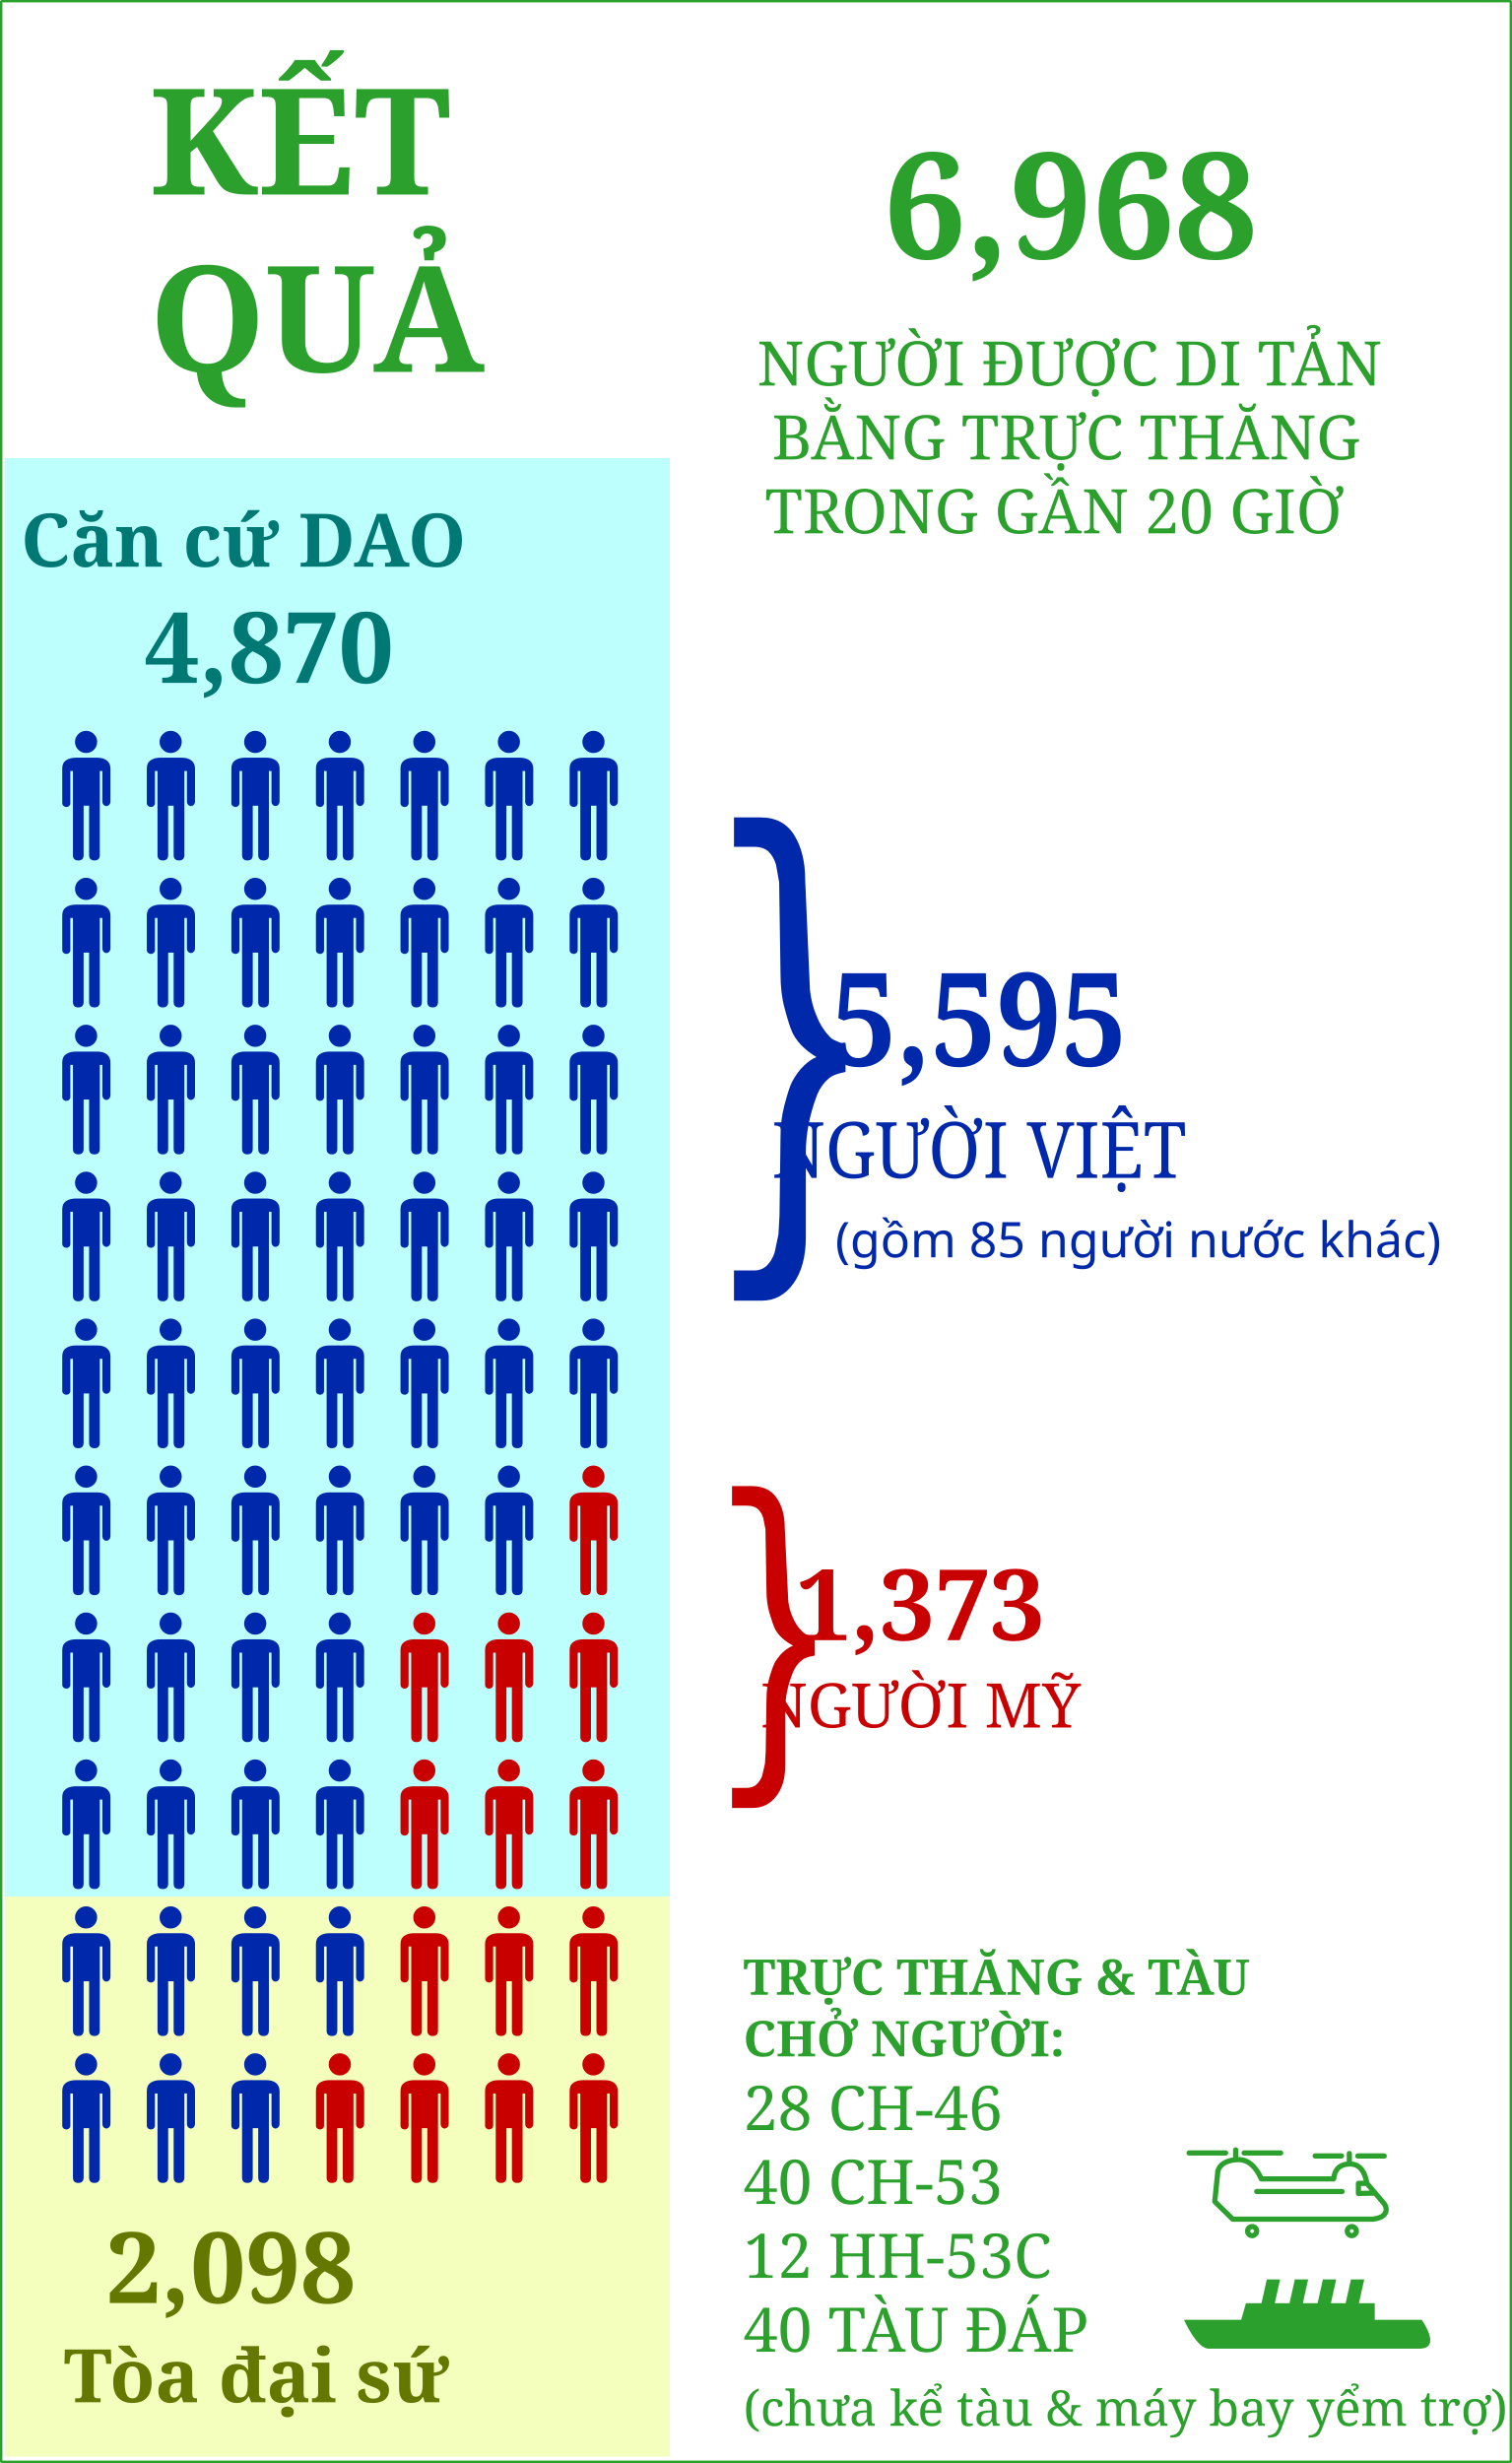
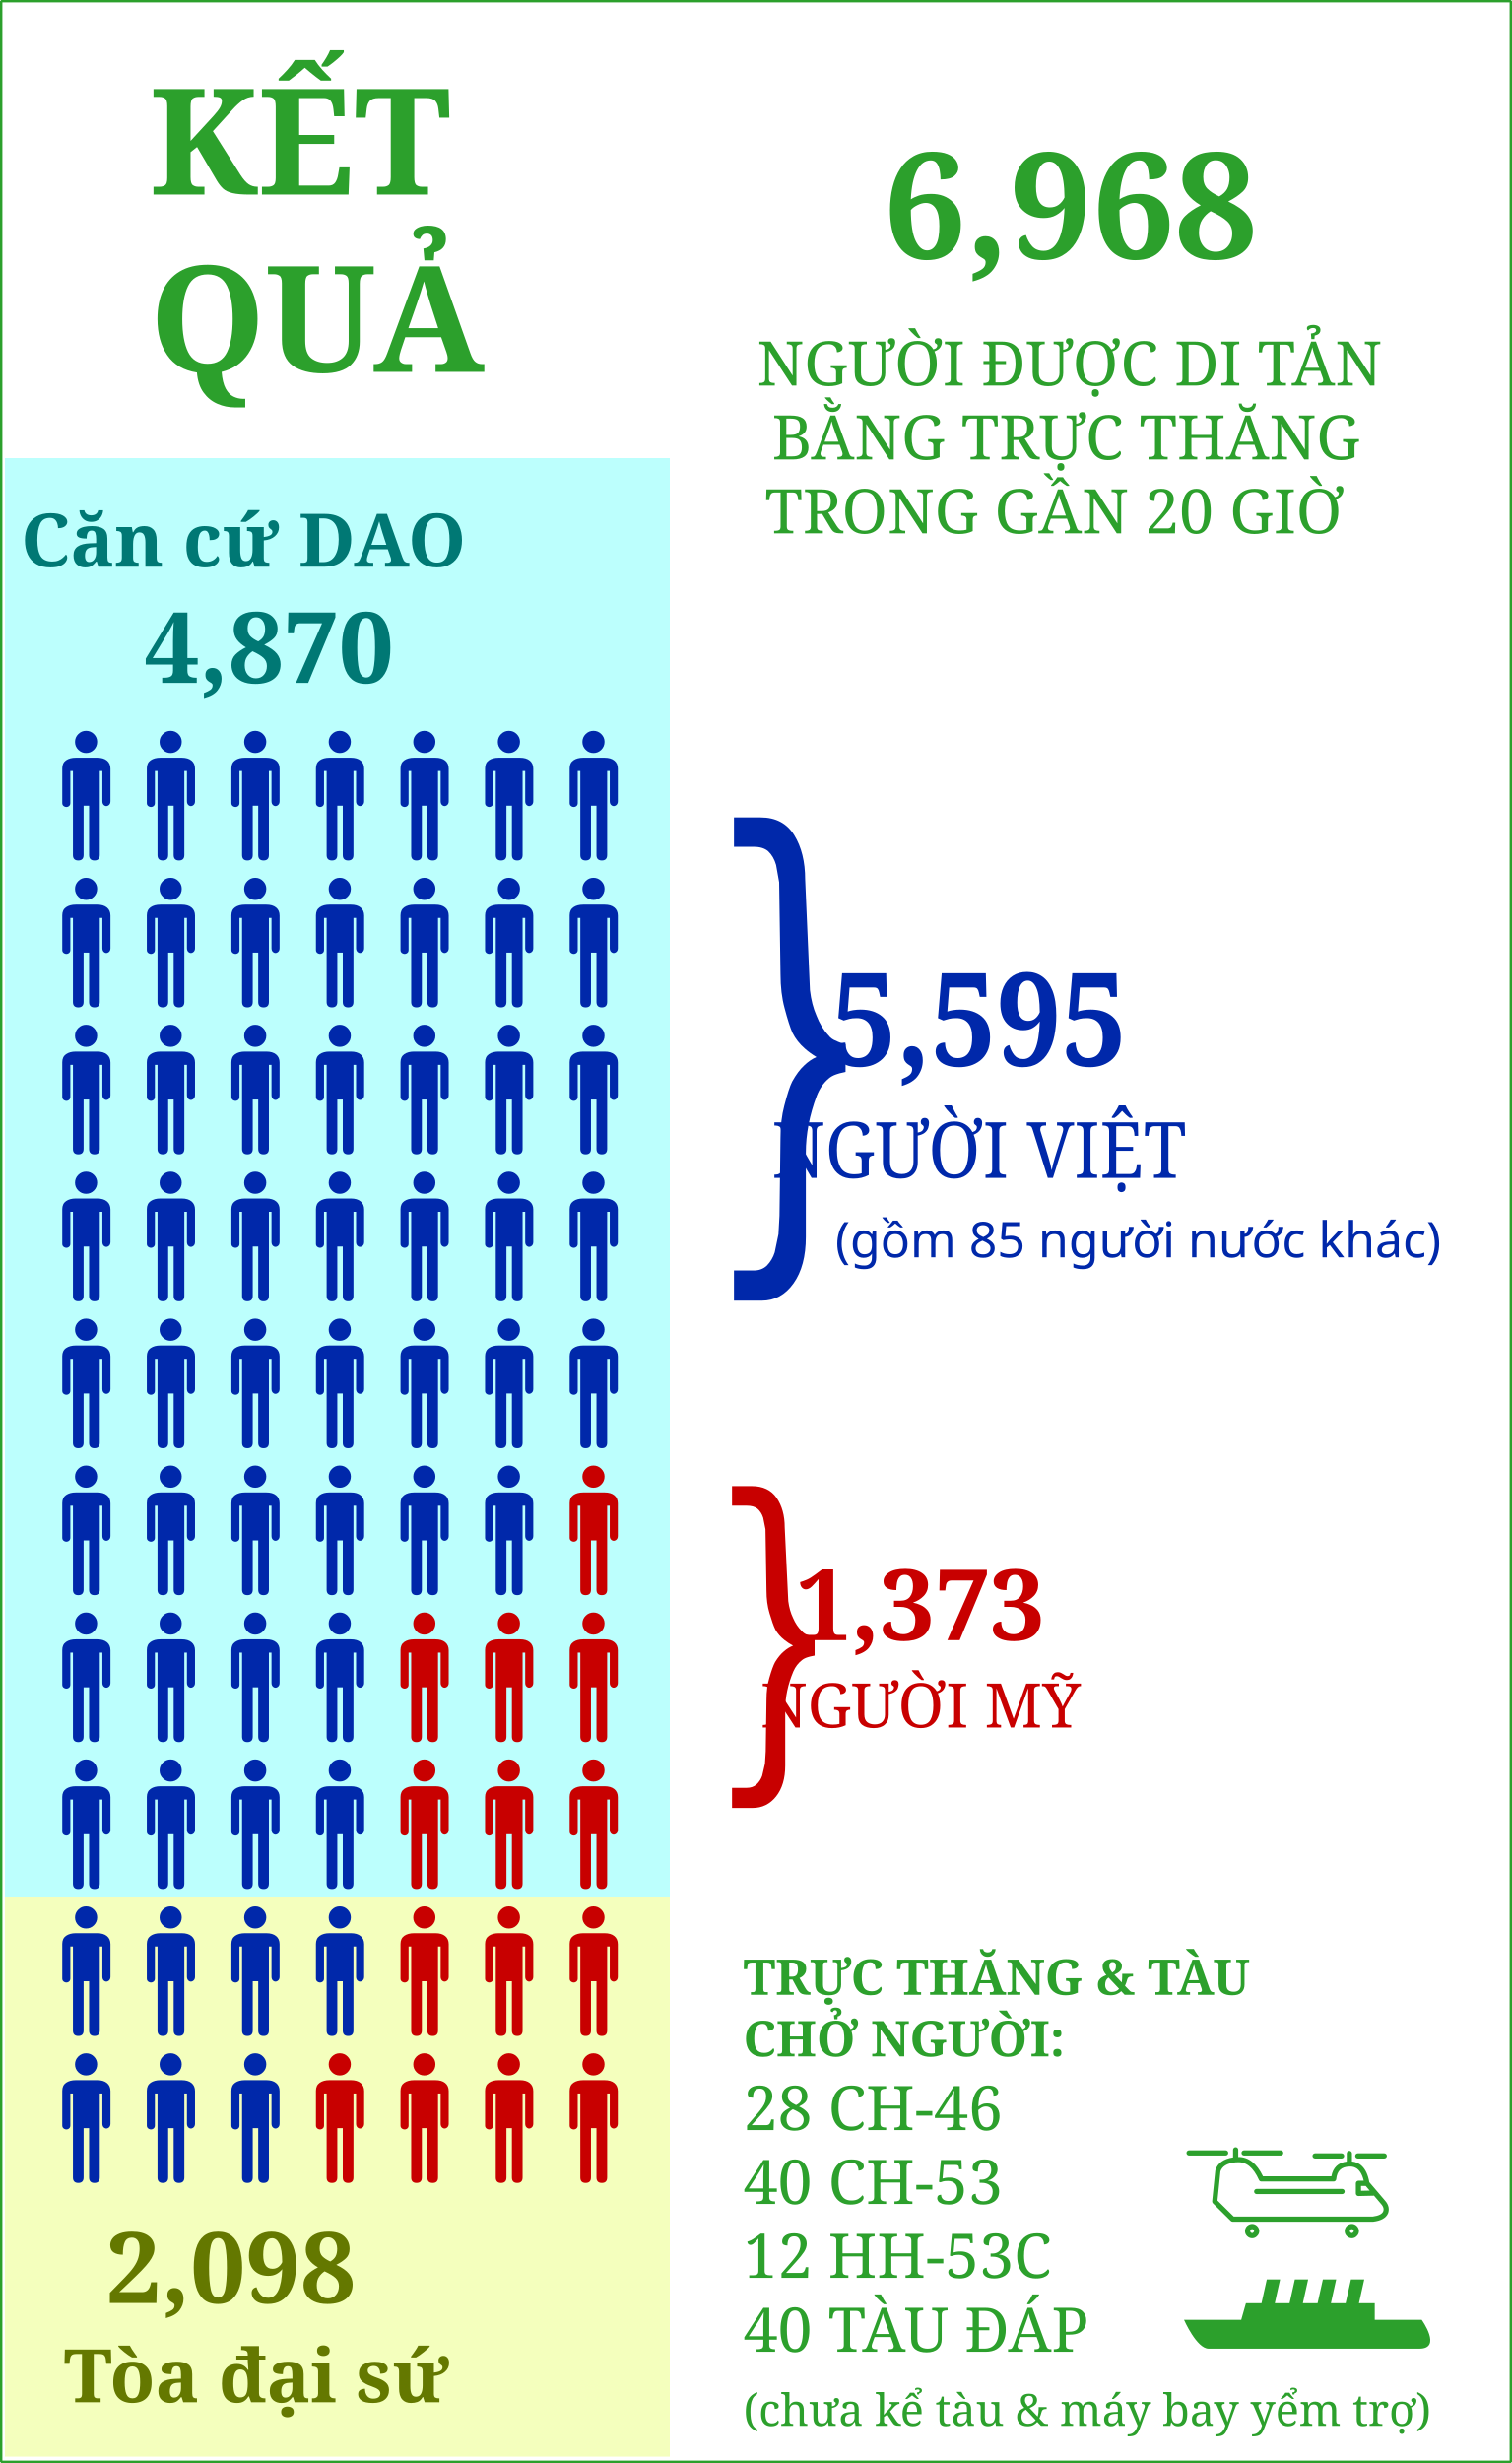
<svg xmlns="http://www.w3.org/2000/svg" xmlns:xlink="http://www.w3.org/1999/xlink" width="614" height="1000" viewBox="0 0 614 1000" id="svg2" version="1.1">
  <defs id="defs4">
    <symbol id="human">
      <path id="path3338" d="m 44.555,74.093 c 0,1.481 0.721,2.223 2.164,2.223 1.447,0 2.17,-0.742 2.17,-2.223 l 0,-20.016 2.223,0 0,20.017 c 0,1.481 0.725,2.223 2.17,2.223 1.445,0 2.17,-0.742 2.17,-2.223 l 0,-34.1 1.057,0 0,12.283 c 0,0.777 0.266,1.342 0.795,1.694 0.527,0.353 1.072,0.353 1.641,0 0.563,-0.352 0.844,-0.917 0.844,-1.694 l 0,-13.237 c 0,-1.412 -0.479,-2.505 -1.428,-3.282 -0.951,-0.777 -2.273,-1.167 -3.967,-1.167 l -8.678,0 c -1.623,0 -2.943,0.354 -3.965,1.06 -1.023,0.706 -1.537,1.8 -1.537,3.284 l 0,14.084 c 0,0.634 0.283,1.093 0.848,1.375 0.564,0.283 1.111,0.283 1.639,0 0.527,-0.282 0.795,-0.741 0.795,-1.375 l 0,-13.025 1.061,0 0,34.099 z" />
      <path id="path3340" d="m 45.398,28.185 c 0,1.237 0.439,2.295 1.32,3.177 0.885,0.882 1.941,1.325 3.174,1.325 1.238,0 2.293,-0.443 3.18,-1.325 0.879,-0.881 1.32,-1.959 1.32,-3.231 0,-1.198 -0.441,-2.241 -1.32,-3.122 -0.887,-0.882 -1.941,-1.325 -3.18,-1.325 -1.232,0 -2.289,0.443 -3.174,1.325 -0.88,0.881 -1.32,1.941 -1.32,3.176 z" />
    </symbol>
    <g id="a">
      <path id="path10732" d="m 44.75,23.65 q 1.35,0 2.1,0.55 0.8,0.65 1.15,1.7 l 0.45,2.15 0.2,11.4 q 0,2.4 0.6,4.25 0.65,2.1 1.15,3.05 0.65,1.1 1.8,1.95 0.8,0.6 1.7,1.05 -0.95,0.35 -1.8,1.05 -0.9,0.7 -1.75,2 -0.5,0.85 -1.15,3 -0.55,1.75 -0.55,4 L 48.5,69.45 48.35,71.75 47.8,74 q -0.35,0.95 -1.15,1.65 -0.75,0.6 -1.9,0.6 l -2.9,0 0,3.75 4.05,0 q 2.85,0 4.65,-2.15 1.8,-2.15 1.8,-5.75 l 0,-10.45 q 0,-3.5 1.6,-7.1 0.6,-1.3 1.7,-2.1 0.45,-0.35 1.15,-0.55 0.25,-0.1 1.35,-0.3 l 0,-3.45 q -0.95,-0.2 -1.35,-0.4 -0.7,-0.2 -1.15,-0.7 -1.1,-1 -1.75,-2.45 -0.7,-1.35 -0.95,-3.15 L 52.25,27.7 q 0,-3.3 -1.6,-5.5 -1.6,-2.2 -4.9,-2.2 l -3.9,0 0,3.65 2.9,0 z" />
    </g>
  </defs>
  <g id="layer1" transform="translate(-26.5,149.8965)">
    <rect style="fill:none;fill-opacity:1;stroke:#2ca02c;stroke-width:0.968;stroke-linecap:square;stroke-linejoin:miter;stroke-miterlimit:0;stroke-dasharray:none;stroke-opacity:1" id="rect10918" width="613.032" height="999.032" x="26.984" y="-149.412" />
    <rect style="fill:#f4ffbd;fill-opacity:1;stroke:none;stroke-width:1.009;stroke-linecap:square;stroke-linejoin:miter;stroke-miterlimit:0;stroke-dasharray:none;stroke-opacity:1" id="rect10395" width="270" height="227.586" x="28.5" y="619.948" />
    <rect style="fill:#bcfffd;fill-opacity:1;stroke:none;stroke-width:0.969;stroke-linecap:square;stroke-linejoin:miter;stroke-miterlimit:0;stroke-dasharray:none;stroke-opacity:1" id="rect9593" width="270" height="584" x="28.5" y="36.104" />
    <g id="g8206" style="fill:#0028aa;fill-opacity:1" transform="translate(-0.5000303,0)">
      <use style="fill:#0028aa;fill-opacity:1" height="100%" width="100%" y="0" x="0" transform="translate(80.74563,123.1449)" id="use9212" xlink:href="#human" />
      <use style="fill:#0028aa;fill-opacity:1" transform="translate(46.40654,123.1449)" height="100%" width="100%" y="0" x="0" xlink:href="#human" id="use9250" />
      <use style="fill:#0028aa;fill-opacity:1" transform="translate(149.4238,123.1449)" height="100%" width="100%" y="0" x="0" xlink:href="#human" id="use9272" />
      <use style="fill:#0028aa;fill-opacity:1" transform="translate(218.1019,123.1449)" height="100%" width="100%" y="0" x="0" xlink:href="#human" id="use9294" />
      <use style="fill:#0028aa;fill-opacity:1" transform="translate(12.06746,123.1449)" height="100%" width="100%" y="0" x="0" xlink:href="#human" id="use9316" />
      <use style="fill:#0028aa;fill-opacity:1" transform="translate(183.7629,123.1449)" height="100%" width="100%" y="0" x="0" xlink:href="#human" id="use9338" />
      <use style="fill:#0028aa;fill-opacity:1" transform="translate(115.0847,123.1449)" height="100%" width="100%" y="0" x="0" xlink:href="#human" id="use9360" />
      <use style="fill:#0028aa;fill-opacity:1" height="100%" width="100%" y="0" x="0" transform="translate(80.74563,182.8037)" id="use9212-8" xlink:href="#human" />
      <use style="fill:#0028aa;fill-opacity:1" transform="translate(46.40655,182.8037)" height="100%" width="100%" y="0" x="0" xlink:href="#human" id="use9250-8" />
      <use style="fill:#0028aa;fill-opacity:1" transform="translate(149.4238,182.8037)" height="100%" width="100%" y="0" x="0" xlink:href="#human" id="use9272-7" />
      <use style="fill:#0028aa;fill-opacity:1" transform="translate(218.1019,182.8037)" height="100%" width="100%" y="0" x="0" xlink:href="#human" id="use9294-3" />
      <use style="fill:#0028aa;fill-opacity:1" transform="translate(12.06746,182.8037)" height="100%" width="100%" y="0" x="0" xlink:href="#human" id="use9316-2" />
      <use style="fill:#0028aa;fill-opacity:1" transform="translate(183.7629,182.8037)" height="100%" width="100%" y="0" x="0" xlink:href="#human" id="use9338-5" />
      <use style="fill:#0028aa;fill-opacity:1" transform="translate(115.0847,182.8037)" height="100%" width="100%" y="0" x="0" xlink:href="#human" id="use9360-4" />
      <use style="fill:#0028aa;fill-opacity:1" height="100%" width="100%" y="0" x="0" transform="translate(80.74563,242.4624)" id="use9212-5" xlink:href="#human" />
      <use style="fill:#0028aa;fill-opacity:1" transform="translate(46.40654,242.4624)" height="100%" width="100%" y="0" x="0" xlink:href="#human" id="use9250-5" />
      <use style="fill:#0028aa;fill-opacity:1" transform="translate(149.4238,242.4624)" height="100%" width="100%" y="0" x="0" xlink:href="#human" id="use9272-9" />
      <use style="fill:#0028aa;fill-opacity:1" transform="translate(218.1019,242.4624)" height="100%" width="100%" y="0" x="0" xlink:href="#human" id="use9294-32" />
      <use style="fill:#0028aa;fill-opacity:1" transform="translate(12.06746,242.4624)" height="100%" width="100%" y="0" x="0" xlink:href="#human" id="use9316-21" />
      <use style="fill:#0028aa;fill-opacity:1" transform="translate(183.7629,242.4624)" height="100%" width="100%" y="0" x="0" xlink:href="#human" id="use9338-4" />
      <use style="fill:#0028aa;fill-opacity:1" transform="translate(115.0847,242.4624)" height="100%" width="100%" y="0" x="0" xlink:href="#human" id="use9360-3" />
      <use style="fill:#0028aa;fill-opacity:1" height="100%" width="100%" y="0" x="0" transform="translate(80.74563,302.1211)" id="use9212-6" xlink:href="#human" />
      <use style="fill:#0028aa;fill-opacity:1" transform="translate(46.40654,302.1211)" height="100%" width="100%" y="0" x="0" xlink:href="#human" id="use9250-1" />
      <use style="fill:#0028aa;fill-opacity:1" transform="translate(149.4238,302.1211)" height="100%" width="100%" y="0" x="0" xlink:href="#human" id="use9272-1" />
      <use style="fill:#0028aa;fill-opacity:1" transform="translate(218.1019,302.1211)" height="100%" width="100%" y="0" x="0" xlink:href="#human" id="use9294-0" />
      <use style="fill:#0028aa;fill-opacity:1" transform="translate(12.06746,302.1211)" height="100%" width="100%" y="0" x="0" xlink:href="#human" id="use9316-22" />
      <use style="fill:#0028aa;fill-opacity:1" transform="translate(183.7629,302.1211)" height="100%" width="100%" y="0" x="0" xlink:href="#human" id="use9338-9" />
      <use style="fill:#0028aa;fill-opacity:1" transform="translate(115.0847,302.1211)" height="100%" width="100%" y="0" x="0" xlink:href="#human" id="use9360-6" />
      <use style="fill:#0028aa;fill-opacity:1" height="100%" width="100%" y="0" x="0" transform="translate(80.74563,361.7799)" id="use9212-80" xlink:href="#human" />
      <use style="fill:#0028aa;fill-opacity:1" transform="translate(46.40654,361.7799)" height="100%" width="100%" y="0" x="0" xlink:href="#human" id="use9250-82" />
      <use style="fill:#0028aa;fill-opacity:1" transform="translate(149.4238,361.7799)" height="100%" width="100%" y="0" x="0" xlink:href="#human" id="use9272-70" />
      <use style="fill:#0028aa;fill-opacity:1" transform="translate(218.1019,361.7799)" height="100%" width="100%" y="0" x="0" xlink:href="#human" id="use9294-5" />
      <use style="fill:#0028aa;fill-opacity:1" transform="translate(12.06746,361.7799)" height="100%" width="100%" y="0" x="0" xlink:href="#human" id="use9316-7" />
      <use style="fill:#0028aa;fill-opacity:1" transform="translate(183.7629,361.7799)" height="100%" width="100%" y="0" x="0" xlink:href="#human" id="use9338-3" />
      <use style="fill:#0028aa;fill-opacity:1" transform="translate(115.0847,361.7799)" height="100%" width="100%" y="0" x="0" xlink:href="#human" id="use9360-2" />
      <use style="fill:#0028aa;fill-opacity:1" height="100%" width="100%" y="0" x="0" transform="translate(80.74563,421.4386)" id="use9212-4" xlink:href="#human" />
      <use style="fill:#0028aa;fill-opacity:1" transform="translate(46.40655,421.4386)" height="100%" width="100%" y="0" x="0" xlink:href="#human" id="use9250-6" />
      <use style="fill:#0028aa;fill-opacity:1" transform="translate(149.4238,421.4386)" height="100%" width="100%" y="0" x="0" xlink:href="#human" id="use9272-77" />
      <use style="fill:#0028aa;fill-opacity:1;stroke:none;stroke-opacity:1" transform="translate(12.06746,421.4386)" height="100%" width="100%" y="0" x="0" xlink:href="#human" id="use9316-5" />
      <use style="fill:#0028aa;fill-opacity:1" transform="translate(183.7629,421.4386)" height="100%" width="100%" y="0" x="0" xlink:href="#human" id="use9338-54" />
      <use style="fill:#0028aa;fill-opacity:1" transform="translate(115.0847,421.4386)" height="100%" width="100%" y="0" x="0" xlink:href="#human" id="use9360-7" />
      <use style="fill:#0028aa;fill-opacity:1;stroke:none;stroke-opacity:1" height="100%" width="100%" y="0" x="0" transform="translate(80.74563,481.0974)" id="use9212-8-6" xlink:href="#human" />
      <use style="fill:#0028aa;fill-opacity:1;stroke:none;stroke-opacity:1" transform="translate(46.40655,481.0974)" height="100%" width="100%" y="0" x="0" xlink:href="#human" id="use9250-8-5" />
      <use style="fill:#0028aa;fill-opacity:1;stroke:none;stroke-opacity:1" transform="translate(12.06746,481.0974)" height="100%" width="100%" y="0" x="0" xlink:href="#human" id="use9316-2-6" />
      <use style="fill:#0028aa;fill-opacity:1" transform="translate(115.0847,481.0974)" height="100%" width="100%" y="0" x="0" xlink:href="#human" id="use9360-4-0" />
      <use style="fill:#0028aa;fill-opacity:1;stroke:none;stroke-opacity:1" height="100%" width="100%" y="0" x="0" transform="translate(80.74563,540.7561)" id="use9212-5-2" xlink:href="#human" />
      <use style="fill:#0028aa;fill-opacity:1;stroke:none;stroke-opacity:1" transform="translate(46.40654,540.7561)" height="100%" width="100%" y="0" x="0" xlink:href="#human" id="use9250-5-4" />
      <use style="fill:#0028aa;fill-opacity:1;stroke:none;stroke-opacity:1" transform="translate(12.06746,600.4148)" height="100%" width="100%" y="0" x="0" xlink:href="#human" id="use9316-21-4" />
      <use style="fill:#0028aa;fill-opacity:1" transform="translate(115.0847,540.7561)" height="100%" width="100%" y="0" x="0" xlink:href="#human" id="use9360-3-5" />
      <use style="fill:#0028aa;fill-opacity:1;stroke:none;stroke-opacity:1" height="100%" width="100%" y="0" x="0" transform="translate(80.74563,600.4148)" id="use9212-6-2" xlink:href="#human" />
      <use style="fill:#0028aa;fill-opacity:1;stroke:none;stroke-opacity:1" transform="translate(46.40654,600.4148)" height="100%" width="100%" y="0" x="0" xlink:href="#human" id="use9250-1-6" />
      <use style="fill:#0028aa;fill-opacity:1;stroke:none;stroke-opacity:1" transform="translate(12.06746,660.0735)" height="100%" width="100%" y="0" x="0" xlink:href="#human" id="use9316-22-4" />
      <use style="fill:#0028aa;fill-opacity:1" transform="translate(115.0847,600.4148)" height="100%" width="100%" y="0" x="0" xlink:href="#human" id="use9360-6-6" />
      <use style="fill:#0028aa;fill-opacity:1;stroke:none;stroke-opacity:1" height="100%" width="100%" y="0" x="0" transform="translate(80.74563,660.0735)" id="use9212-80-4" xlink:href="#human" />
      <use style="fill:#0028aa;fill-opacity:1;stroke:none;stroke-opacity:1" transform="translate(46.40655,660.0735)" height="100%" width="100%" y="0" x="0" xlink:href="#human" id="use9250-82-2" />
      <use style="fill:#0028aa;fill-opacity:1;stroke:none;stroke-opacity:1" transform="translate(12.06746,540.7561)" height="100%" width="100%" y="0" x="0" xlink:href="#human" id="use9316-7-7" />
    </g>
    <g id="g8190" style="opacity:1;fill:#c80000;fill-opacity:1" transform="translate(-0.5000303,0)">
      <use style="fill:#c80000;fill-opacity:1" transform="translate(218.1019,421.4386)" height="100%" width="100%" y="0" x="0" xlink:href="#human" id="use9294-7" />
      <use style="fill:#c80000;fill-opacity:1" transform="translate(149.4238,481.0974)" height="100%" width="100%" y="0" x="0" xlink:href="#human" id="use9272-7-6" />
      <use style="fill:#c80000;fill-opacity:1" transform="translate(218.1019,481.0974)" height="100%" width="100%" y="0" x="0" xlink:href="#human" id="use9294-3-8" />
      <use style="fill:#c80000;fill-opacity:1" transform="translate(183.7629,481.0974)" height="100%" width="100%" y="0" x="0" xlink:href="#human" id="use9338-5-2" />
      <use style="fill:#c80000;fill-opacity:1" transform="translate(149.4238,540.7561)" height="100%" width="100%" y="0" x="0" xlink:href="#human" id="use9272-9-7" />
      <use style="fill:#c80000;fill-opacity:1" transform="translate(218.1019,540.7561)" height="100%" width="100%" y="0" x="0" xlink:href="#human" id="use9294-32-0" />
      <use style="fill:#c80000;fill-opacity:1" transform="translate(183.7629,540.7561)" height="100%" width="100%" y="0" x="0" xlink:href="#human" id="use9338-4-8" />
      <use style="fill:#c80000;fill-opacity:1" transform="translate(149.4238,600.4148)" height="100%" width="100%" y="0" x="0" xlink:href="#human" id="use9272-1-3" />
      <use style="fill:#c80000;fill-opacity:1" transform="translate(218.1019,600.4148)" height="100%" width="100%" y="0" x="0" xlink:href="#human" id="use9294-0-7" />
      <use style="fill:#c80000;fill-opacity:1" transform="translate(183.7629,600.4148)" height="100%" width="100%" y="0" x="0" xlink:href="#human" id="use9338-9-1" />
      <use style="fill:#c80000;fill-opacity:1" transform="translate(149.4238,660.0735)" height="100%" width="100%" y="0" x="0" xlink:href="#human" id="use9272-70-1" />
      <use style="fill:#c80000;fill-opacity:1" transform="translate(218.1019,660.0735)" height="100%" width="100%" y="0" x="0" xlink:href="#human" id="use9294-5-9" />
      <use style="fill:#c80000;fill-opacity:1" transform="translate(183.7629,660.0735)" height="100%" width="100%" y="0" x="0" xlink:href="#human" id="use9338-3-0" />
      <use style="fill:#c80000;fill-opacity:1;stroke:none;stroke-opacity:1" transform="translate(115.0847,660.0735)" height="100%" width="100%" y="0" x="0" xlink:href="#human" id="use9360-2-7" />
    </g>
    <text xml:space="preserve" style="color:#2ca02c;font-weight:bold;font-size:40px;font-family:serif;text-align:center;text-anchor:middle;fill:#007874;fill-opacity:1" x="161.768" y="80.177" id="text10631">
      <tspan id="tspan10633" x="161.768" y="80.177" style="font-size:30px;text-align:center;text-anchor:middle;fill:#007874;fill-opacity:1">Căn cứ DAO</tspan>
      <tspan x="161.768" y="127.364" style="text-align:center;text-anchor:middle;fill:#007874;fill-opacity:1" id="tspan10655">4,870</tspan>
    </text>
    <text xml:space="preserve" style="color:#2ca02c;font-style:normal;font-variant:normal;font-weight:bold;font-stretch:normal;font-size:40px;line-height:125%;font-family:serif;-inkscape-font-specification:'serif, Bold';text-align:start;writing-mode:lr-tb;text-anchor:start;fill:#647800;fill-opacity:1" x="156.705" y="785.13" id="text10631-1">
      <tspan id="tspan10653" style="text-align:center;text-anchor:middle;fill:#647800;fill-opacity:1" x="156.705" y="785.13">2,098</tspan>
      <tspan style="font-size:30px;text-align:center;text-anchor:middle;fill:#647800;fill-opacity:1" x="156.705" y="825.443" id="tspan10657">Tòa đại sứ</tspan>
    </text>
    <g id="g10784" transform="translate(9.499971,-112)" style="fill:#c80000;fill-opacity:1">
      <g transform="matrix(2.057753,0,0,2.178161,430.3743,593.256)" id="g10734" style="fill:#c80000;fill-opacity:1">
        <use transform="translate(-98.27586,-32.75862)" style="fill:#c80000;fill-opacity:1;stroke:none;stroke-opacity:1" height="100%" width="100%" y="0" x="0" xlink:href="#a" id="use10736" />
      </g>
      <text id="text10631-8" y="628.014" x="425.934" style="color:#2ca02c;font-style:normal;font-variant:normal;font-weight:bold;font-stretch:normal;font-size:30px;line-height:125%;font-family:serif;-inkscape-font-specification:'serif, Bold';text-align:center;writing-mode:lr-tb;text-anchor:middle;fill:#c80000;fill-opacity:1" xml:space="preserve">
        <tspan y="628.014" x="425.934" id="tspan10780" style="font-size:40px;fill:#c80000;fill-opacity:1">1,373</tspan>
        <tspan y="663.484" x="425.934" id="tspan10845" style="font-style:normal;font-variant:normal;font-weight:normal;font-stretch:normal;font-size:25px;font-family:serif;-inkscape-font-specification:serif;fill:#c80000;fill-opacity:1">NGƯỜI MỸ</tspan>
        <tspan y="694.734" x="425.934" id="tspan10782" />
      </text>
    </g>
    <g transform="matrix(1.350769,0,0,1.501319,-99.94182,-666.9616)" id="g10784-6" style="fill:#0028aa;fill-opacity:1">
      <g transform="matrix(2.057753,0,0,2.178161,430.3743,593.256)" id="g10734-1" style="fill:#0028aa;fill-opacity:1">
        <use transform="translate(-98.27586,-32.75862)" style="fill:#0028aa;fill-opacity:1;stroke:none;stroke-opacity:1" height="100%" width="100%" y="0" x="0" xlink:href="#a" id="use10736-1" />
      </g>
      <text id="text10631-8-9" y="632.668" x="423.05" style="color:#2ca02c;font-style:normal;font-variant:normal;font-weight:bold;font-stretch:normal;font-size:30px;line-height:125%;font-family:serif;-inkscape-font-specification:'serif, Bold';text-align:center;writing-mode:lr-tb;text-anchor:middle;fill:#0028aa;fill-opacity:1" xml:space="preserve">
        <tspan id="tspan10823" x="423.05" y="632.668" style="font-size:35.111px;fill:#0028aa;fill-opacity:1">5,595</tspan>
        <tspan x="423.05" y="662.952" id="tspan10827" style="font-style:normal;font-variant:normal;font-weight:normal;font-stretch:normal;font-size:21.067px;font-family:serif;-inkscape-font-specification:serif;fill:#0028aa;fill-opacity:1">NGƯỜI VIỆT</tspan>
        <tspan id="tspan10825" x="423.05" y="689.285" />
      </text>
      <text xml:space="preserve" style="font-style:normal;font-variant:normal;font-weight:normal;font-stretch:normal;font-size:14.044px;line-height:120%;font-family:'Segoe UI';-inkscape-font-specification:'Segoe UI, Normal';text-align:start;letter-spacing:0px;word-spacing:0px;writing-mode:lr-tb;text-anchor:start;fill:#0028aa;fill-opacity:1;stroke:none;stroke-width:1px;stroke-linecap:butt;stroke-linejoin:miter;stroke-opacity:1" x="326.988" y="721.568" id="text10982" transform="scale(1.054256,0.9485365)">
        <tspan x="326.988" y="721.568" style="font-style:normal;font-variant:normal;font-weight:normal;font-stretch:normal;font-size:14.044px;line-height:120%;font-family:'Segoe UI';-inkscape-font-specification:'Segoe UI, Normal';text-align:start;writing-mode:lr-tb;text-anchor:start;fill:#0028aa;fill-opacity:1" id="tspan10986">(gồm 85 người nước khác)</tspan>
      </text>
    </g>
    <text xml:space="preserve" style="font-style:normal;font-variant:normal;font-weight:bold;font-stretch:normal;font-size:35px;line-height:120%;font-family:sans-serif;-inkscape-font-specification:'sans-serif, Bold';text-align:start;letter-spacing:0px;word-spacing:0px;writing-mode:lr-tb;text-anchor:start;fill:#2ca02c;fill-opacity:1;stroke:none;stroke-width:1px;stroke-linecap:butt;stroke-linejoin:miter;stroke-opacity:1" x="333.915" y="6.645" id="text10964">
      <tspan x="333.915" y="6.645" id="tspan10966">
        <tspan x="333.915" y="6.645" style="font-style:normal;font-variant:normal;font-weight:normal;font-stretch:normal;font-size:25px;font-family:serif;-inkscape-font-specification:serif;text-align:start;text-anchor:start;fill:#2ca02c;fill-opacity:1" id="tspan10968">NGƯỜI ĐƯỢC DI TẢN</tspan>
        <tspan dx="0" x="584.257" y="6.645" style="font-style:normal;font-variant:normal;font-weight:normal;font-stretch:normal;font-size:25px;font-family:serif;-inkscape-font-specification:serif;text-align:start;text-anchor:start;fill:#2ca02c;fill-opacity:1" id="tspan10970" />
      </tspan>
      <tspan x="339.97" y="36.645" id="tspan10972">
        <tspan x="339.97" y="36.645" style="font-style:normal;font-variant:normal;font-weight:normal;font-stretch:normal;font-size:25px;font-family:serif;-inkscape-font-specification:serif;text-align:start;text-anchor:start;fill:#2ca02c;fill-opacity:1" id="tspan10974">BẰNG TRỰC THĂNG</tspan>
        <tspan dx="0" x="578.203" y="36.645" style="font-style:normal;font-variant:normal;font-weight:normal;font-stretch:normal;font-size:25px;font-family:serif;-inkscape-font-specification:serif;text-align:start;text-anchor:start;fill:#2ca02c;fill-opacity:1" id="tspan10976" />
      </tspan>
      <tspan x="337.114" y="66.645" id="tspan10978">
        <tspan x="337.114" y="66.645" style="font-style:normal;font-variant:normal;font-weight:normal;font-stretch:normal;font-size:25px;font-family:serif;-inkscape-font-specification:serif;text-align:start;text-anchor:start;fill:#2ca02c;fill-opacity:1" id="tspan10980">TRONG GẦN 20 GIỜ</tspan>
      </tspan>
    </text>
    <text xml:space="preserve" style="font-style:normal;font-variant:normal;font-weight:bold;font-stretch:normal;font-size:40px;line-height:120%;font-family:'Segoe UI';-inkscape-font-specification:'Segoe UI, Bold';text-align:start;letter-spacing:0px;word-spacing:0px;writing-mode:lr-tb;text-anchor:start;fill:#2ca02c;fill-opacity:1;stroke:none;stroke-width:1px;stroke-linecap:butt;stroke-linejoin:miter;stroke-opacity:1" x="385.225" y="-44.876" id="text10926">
      <tspan x="385.225" y="-44.876" style="font-style:normal;font-variant:normal;font-weight:bold;font-stretch:normal;font-size:60px;font-family:serif;-inkscape-font-specification:'serif Bold';fill:#2ca02c;fill-opacity:1" id="tspan10930">6,968</tspan>
    </text>
    <text xml:space="preserve" style="font-style:normal;font-variant:normal;font-weight:bold;font-stretch:normal;font-size:60px;line-height:120%;font-family:serif;-inkscape-font-specification:'serif, Bold';text-align:start;letter-spacing:0px;word-spacing:0px;writing-mode:lr-tb;text-anchor:start;fill:#2ca02c;fill-opacity:1;stroke:none;stroke-width:1px;stroke-linecap:butt;stroke-linejoin:miter;stroke-opacity:1" x="87.152" y="-70.899" id="text10932">
      <tspan x="87.152" y="-70.899" id="tspan10934">
        <tspan x="87.152" y="-70.899" id="tspan10936">KẾT </tspan>
      </tspan>
      <tspan x="87.152" y="1.101" id="tspan10938">
        <tspan x="87.152" y="1.101" id="tspan10940">QUẢ</tspan>
      </tspan>
    </text>
    <text xml:space="preserve" style="font-style:normal;font-variant:normal;font-weight:bold;font-stretch:normal;font-size:40px;line-height:120%;font-family:'Segoe UI';-inkscape-font-specification:'Segoe UI, Bold';text-align:start;letter-spacing:0px;word-spacing:0px;writing-mode:lr-tb;text-anchor:start;fill:#2ca02c;fill-opacity:1;stroke:none;stroke-width:1px;stroke-linecap:butt;stroke-linejoin:miter;stroke-opacity:1" x="328.345" y="714.938" id="text8278">
      <tspan x="328.345" y="660" style="font-style:normal;font-variant:normal;font-weight:bold;font-stretch:normal;font-size:20px;font-family:serif;-inkscape-font-specification:serif;fill:#2ca02c;fill-opacity:1" id="tspan8282">TRỰC THĂNG &amp; TÀU </tspan>
      <tspan id="tspan8356" style="font-style:normal;font-variant:normal;font-weight:bold;font-stretch:normal;font-size:20px;font-family:serif;-inkscape-font-specification:serif;fill:#2ca02c;fill-opacity:1" y="685" x="328.345">CHỞ NGƯỜI:</tspan>
      <tspan id="tspan8354" style="font-style:normal;font-variant:normal;font-weight:normal;font-stretch:normal;font-size:25px;font-family:serif;-inkscape-font-specification:serif;fill:#2ca02c;fill-opacity:1" y="714.938" x="328.345">28 CH-46</tspan>
      <tspan x="328.345" y="744.938" style="font-style:normal;font-variant:normal;font-weight:normal;font-stretch:normal;font-size:25px;font-family:serif;-inkscape-font-specification:serif;fill:#2ca02c;fill-opacity:1" id="tspan8288">40 CH-53</tspan>
      <tspan x="328.345" y="774.938" style="font-style:normal;font-variant:normal;font-weight:normal;font-stretch:normal;font-size:25px;font-family:serif;-inkscape-font-specification:serif;fill:#2ca02c;fill-opacity:1" id="tspan8294">12 HH-53C</tspan>
      <tspan x="328.345" y="804.938" style="font-style:normal;font-variant:normal;font-weight:normal;font-stretch:normal;font-size:25px;font-family:serif;-inkscape-font-specification:serif;fill:#2ca02c;fill-opacity:1" id="tspan8300">40 TÀU ĐÁP</tspan>
-       <tspan id="tspan8306" style="font-style:normal;font-variant:normal;font-weight:normal;font-stretch:normal;font-size:20px;font-family:serif;-inkscape-font-specification:serif;fill:#2ca02c;fill-opacity:1" y="835" x="328.345">(chưa kể tàu &amp; máy bay yểm trợ)</tspan>
+       <tspan id="tspan8306" style="font-style:normal;font-variant:normal;font-weight:normal;font-stretch:normal;font-size:18px;font-family:serif;-inkscape-font-specification:serif;fill:#2ca02c;fill-opacity:1" y="835" x="328.345">(chưa kể tàu &amp; máy bay yểm trợ)</tspan>
    </text>
    <path id="path8311" d="m 603.84,791.977 -19.078,0 0,-6.744 -6.419,0 2.154,-9.669 -5.402,0 -2.154,9.669 -5.985,0 2.151,-9.669 -5.403,0 -2.153,9.669 -5.986,0 2.153,-9.669 -5.403,0 -2.153,9.669 -5.986,0 2.153,-9.669 -5.404,0 -2.153,9.669 -6.321,0 -1.914,6.744 -23.226,0 c 0,0 5.119,11.701 9.994,11.701 15.276,0 60.656,0 85.562,0 9.395,0 0.973,-11.701 0.973,-11.701 z" style="fill:#2ca02c;fill-opacity:1" />
    <g id="g8344" transform="translate(500.118,690.1385)" style="stroke:none">
      <path id="path8322" d="m 46.451,35.141 c 0.583,0 1.054,-0.472 1.054,-1.054 0,-0.582 -0.471,-1.054 -1.054,-1.054 l -14.862,0 c -0.583,0 -1.054,0.472 -1.054,1.054 0,0.582 0.471,1.054 1.054,1.054 l 14.862,0 z" style="fill:#2ca02c;fill-opacity:1;stroke:none" />
      <path id="path8324" d="m 71.38,48.685 -34.679,0 c -0.583,0 -1.054,0.472 -1.054,1.054 0,0.582 0.471,1.054 1.054,1.054 l 34.679,0 c 0.583,0 1.054,-0.472 1.054,-1.054 0,-0.582 -0.472,-1.054 -1.054,-1.054 z" style="fill:#2ca02c;fill-opacity:1;stroke:none" />
      <path id="path8326" d="m 85.628,49.696 c -0.003,-0.003 -0.005,-0.005 -0.007,-0.008 l -3.185,-3.732 c -1.119,-6.29 -4.251,-8.121 -7.051,-8.405 l 0,-3.253 c 0,-0.582 -0.471,-1.054 -1.054,-1.054 -0.583,0 -1.054,0.472 -1.054,1.054 l 0,3.289 C 69.805,38 67.669,40.049 67.036,43.574 l -27.765,0 C 36.739,38.291 33.317,35.677 29.217,35.741 l 0,-2.918 c 0,-0.582 -0.471,-1.054 -1.054,-1.054 -0.583,0 -1.054,0.472 -1.054,1.054 l 0,3.08 c -3.858,0.587 -6.269,2.313 -7.17,5.136 -0.023,0.069 -0.038,0.141 -0.045,0.214 l -1.265,12.438 c -0.032,0.318 0.081,0.633 0.309,0.857 l 7.273,7.167 c 0.198,0.194 0.463,0.303 0.74,0.303 l 56.972,0 c 0.044,0 0.089,-0.003 0.133,-0.008 3.155,-0.4 5.156,-1.513 5.965,-3.358 0.492,-1.293 0.643,-3.292 -1.395,-5.432 l -2.998,-3.524 z m -3.05,-0.326 -3.504,0.081 0,-1.978 1.886,0 1.618,1.897 z m 5.492,8.483 c -0.465,1.061 -1.884,1.753 -4.215,2.058 l -56.472,0 -6.606,-6.509 1.202,-11.821 c 0.702,-2.048 2.612,-3.242 5.836,-3.648 0.155,-0.004 0.312,-0.022 0.466,-0.053 l 0.391,-0.003 c 3.719,-0.316 6.652,2.036 8.964,7.181 0.17,0.379 0.547,0.622 0.961,0.622 l 29.356,0 c 0.543,0 0.996,-0.411 1.049,-0.951 0.333,-3.394 2.034,-5.018 5.353,-5.11 0.003,0 0.007,0 0.01,0 1.139,-0.032 4.434,-0.109 5.798,5.745 l -2.143,0 c -0.583,0 -1.054,0.472 -1.054,1.054 l 0,4.111 c 0,0.284 0.114,0.555 0.317,0.754 0.204,0.198 0.47,0.31 0.762,0.3 l 6.297,-0.146 2.717,3.192 c 1.432,1.506 1.251,2.59 1.011,3.224 z" style="fill:#2ca02c;fill-opacity:1;stroke:none;stroke-opacity:1" />
      <path id="path8328" d="m 77.305,67.859 c 0.606,-0.55 0.926,-1.257 0.926,-2.045 0,-0.768 -0.308,-1.482 -0.888,-2.062 -1.08,-1.081 -2.801,-1.167 -4.107,0.035 -0.525,0.576 -0.802,1.277 -0.802,2.027 0,0.769 0.289,1.465 0.835,2.01 0.582,0.582 1.295,0.889 2.064,0.889 0.787,-10e-4 1.494,-0.32 1.972,-0.854 z m -2.763,-2.045 c 0,-0.229 0.078,-0.416 0.182,-0.538 0.192,-0.175 0.38,-0.252 0.608,-0.252 0.211,0 0.365,0.065 0.519,0.219 0.241,0.24 0.272,0.432 0.272,0.572 0,0.141 -0.029,0.297 -0.307,0.556 -0.187,0.206 -0.343,0.234 -0.484,0.234 -0.141,0 -0.332,-0.031 -0.572,-0.271 -0.153,-0.153 -0.218,-0.309 -0.218,-0.52 z" style="fill:#2ca02c;fill-opacity:1;stroke:none" />
      <path id="path8330" d="m 71.169,36.353 c 0.583,0 1.054,-0.472 1.054,-1.054 0,-0.582 -0.471,-1.054 -1.054,-1.054 l -10.752,0 c -0.583,0 -1.054,0.472 -1.054,1.054 0,0.582 0.471,1.054 1.054,1.054 l 10.752,0 z" style="fill:#2ca02c;fill-opacity:1;stroke:none" />
      <path id="path8332" d="m 9.243,35.141 14.862,0 c 0.583,0 1.054,-0.472 1.054,-1.054 0,-0.582 -0.471,-1.054 -1.054,-1.054 l -14.862,0 c -0.583,0 -1.054,0.472 -1.054,1.054 0,0.582 0.471,1.054 1.054,1.054 z" style="fill:#2ca02c;fill-opacity:1;stroke:none" />
      <path id="path8334" d="m 36.83,67.858 c 0.605,-0.55 0.924,-1.257 0.924,-2.044 0,-0.768 -0.307,-1.481 -0.887,-2.062 -1.08,-1.081 -2.8,-1.168 -4.109,0.036 -0.524,0.577 -0.801,1.277 -0.801,2.026 0,0.768 0.289,1.463 0.835,2.01 0.582,0.582 1.295,0.889 2.064,0.889 0.789,-10e-4 1.496,-0.32 1.974,-0.855 z m -2.764,-2.044 c 0,-0.228 0.078,-0.416 0.182,-0.538 0.192,-0.175 0.38,-0.252 0.608,-0.252 0.212,0 0.366,0.065 0.519,0.218 0.241,0.241 0.272,0.433 0.272,0.573 0,0.141 -0.029,0.298 -0.306,0.556 -0.187,0.206 -0.344,0.234 -0.485,0.234 -0.141,0 -0.333,-0.031 -0.571,-0.27 -0.154,-0.155 -0.219,-0.31 -0.219,-0.521 z" style="fill:#2ca02c;fill-opacity:1;stroke:none" />
      <path id="path8336" d="m 88.508,36.353 c 0.583,0 1.054,-0.472 1.054,-1.054 0,-0.582 -0.471,-1.054 -1.054,-1.054 l -10.752,0 c -0.583,0 -1.054,0.472 -1.054,1.054 0,0.582 0.471,1.054 1.054,1.054 l 10.752,0 z" style="fill:#2ca02c;fill-opacity:1;stroke:none" />
    </g>
  </g>
</svg>
